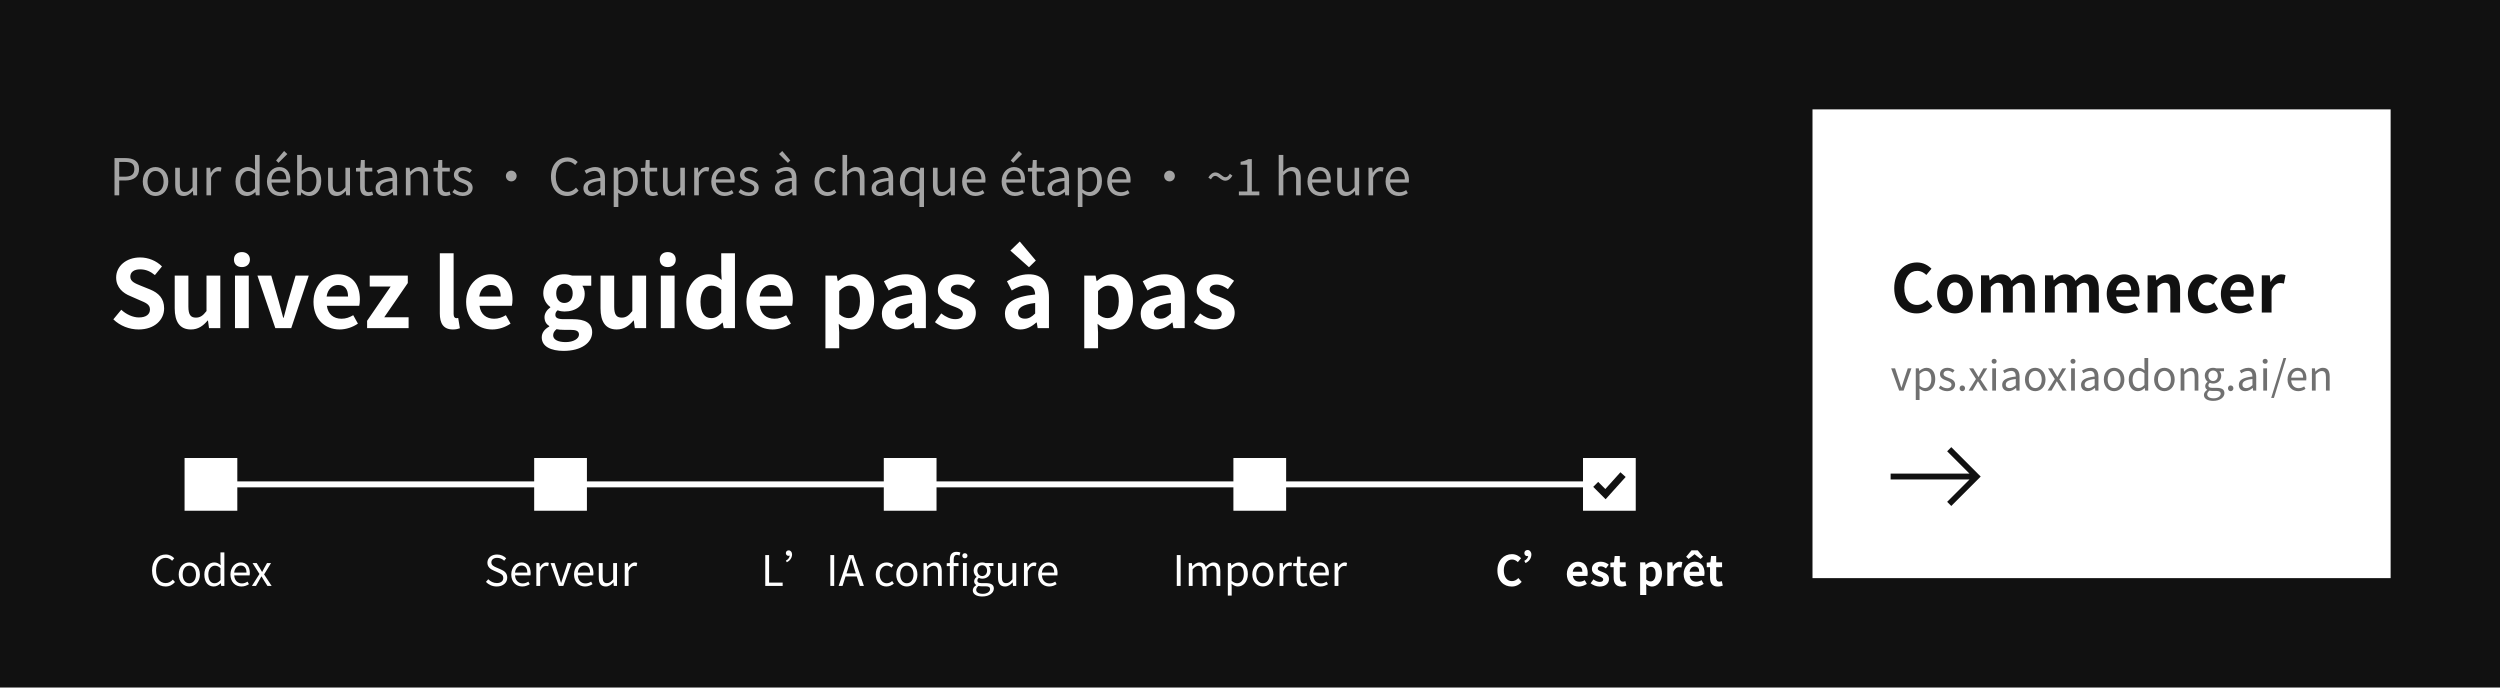
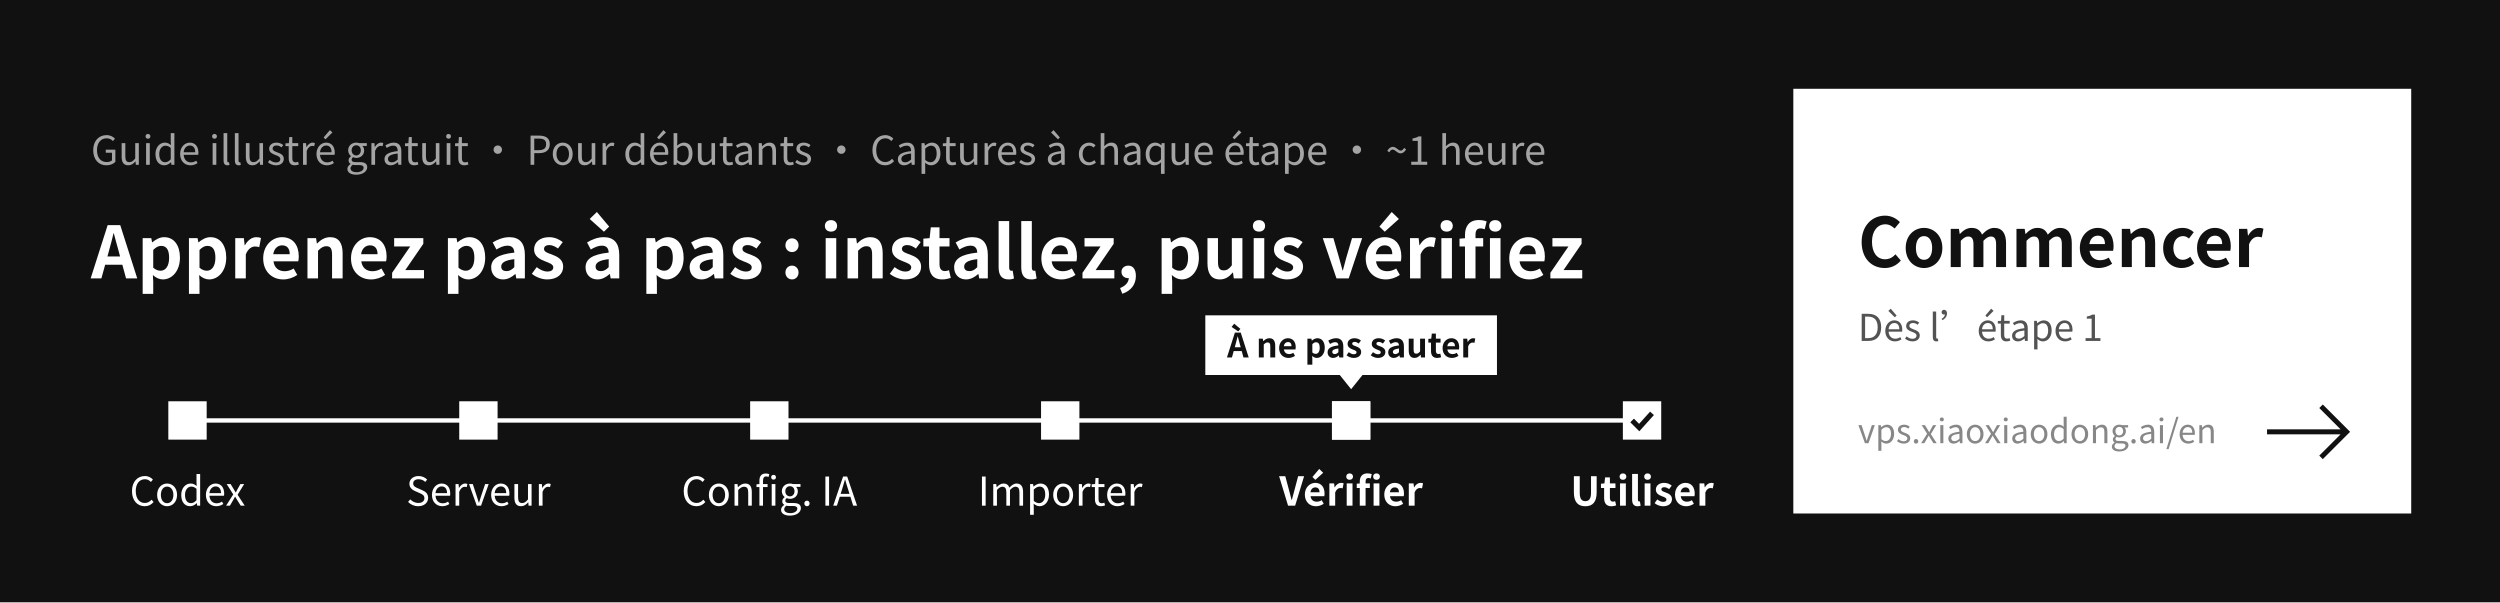
- <svg xmlns="http://www.w3.org/2000/svg" width="640" height="176" viewBox="0 0 640 176" role="img" aria-label="Suivez le guide pas à pas">
+ <svg xmlns="http://www.w3.org/2000/svg" width="880" height="212" viewBox="0 0 880 212" role="img" aria-label="Apprenez pas à pas : installez, puis vérifiez">
  <style>
- .track{stroke-dasharray:358;animation:fill 7s linear infinite}
- @keyframes fill{0%{stroke-dashoffset:358;opacity:1}62%{stroke-dashoffset:0}92%{stroke-dashoffset:0;opacity:1}100%{stroke-dashoffset:0;opacity:0}}
- .arrow{animation:nudge 1.4s ease-in-out infinite}
- @keyframes nudge{0%,100%{transform:translateX(0)}50%{transform:translateX(5px)}}
- .shine{animation:shine 7s ease-in-out infinite}
- @keyframes shine{0%,62%{transform:translateX(-80px)}76%,100%{transform:translateX(228px)}}
- .ok{animation:ok 7s ease infinite}
+ .track{stroke-dasharray:512;animation:fill 8s linear infinite}
+ @keyframes fill{0%{stroke-dashoffset:512;opacity:1}62%{stroke-dashoffset:0}92%{stroke-dashoffset:0;opacity:1}100%{stroke-dashoffset:0;opacity:0}}
+ .arrow{animation:nudge 1.2s ease-in-out infinite}
+ @keyframes nudge{0%,100%{transform:translateX(0)}50%{transform:translateX(6px)}}
+ .shine{animation:shine 8s ease-in-out infinite}
+ @keyframes shine{0%,62%{transform:translateX(-90px)}76%,100%{transform:translateX(306px)}}
+ .ring{transform-box:fill-box;transform-origin:center;animation:ring 2s ease-out infinite}
+ @keyframes ring{0%{transform:scale(1);opacity:.55}100%{transform:scale(1.09,1.12);opacity:0}}
+ .ok{animation:ok 8s ease infinite}
@keyframes ok{0%,62%{opacity:0}66%,92%{opacity:1}100%{opacity:0}}
- .n0{animation:n0 7s steps(1,end) infinite}
+ .vr{transform-box:fill-box;transform-origin:center;animation:vr 8s ease-out infinite}
+ @keyframes vr{0%,49.6%{transform:scale(1);opacity:0}50.6%{opacity:.8}63.6%,100%{transform:scale(2.6);opacity:0}}
+ .n0{animation:n0 8s steps(1,end) infinite}
@keyframes n0{0%{fill-opacity:0}0%{fill-opacity:1}92%{fill-opacity:1}100%{fill-opacity:0}}
- .l0{animation:l0 7s ease infinite}
+ .l0{animation:l0 8s ease infinite}
@keyframes l0{0%{opacity:.4}0%{opacity:.4}3%{opacity:1}92%{opacity:1}100%{opacity:.4}}
- .n1{animation:n1 7s steps(1,end) infinite}
- @keyframes n1{0%{fill-opacity:0}15.5%{fill-opacity:1}92%{fill-opacity:1}100%{fill-opacity:0}}
- .l1{animation:l1 7s ease infinite}
- @keyframes l1{0%{opacity:.4}15.4%{opacity:.4}18.5%{opacity:1}92%{opacity:1}100%{opacity:.4}}
- .n2{animation:n2 7s steps(1,end) infinite}
- @keyframes n2{0%{fill-opacity:0}31%{fill-opacity:1}92%{fill-opacity:1}100%{fill-opacity:0}}
- .l2{animation:l2 7s ease infinite}
- @keyframes l2{0%{opacity:.4}30.9%{opacity:.4}34%{opacity:1}92%{opacity:1}100%{opacity:.4}}
- .n3{animation:n3 7s steps(1,end) infinite}
- @keyframes n3{0%{fill-opacity:0}46.5%{fill-opacity:1}92%{fill-opacity:1}100%{fill-opacity:0}}
- .l3{animation:l3 7s ease infinite}
- @keyframes l3{0%{opacity:.4}46.4%{opacity:.4}49.5%{opacity:1}92%{opacity:1}100%{opacity:.4}}
- .n4{animation:n4 7s steps(1,end) infinite}
- @keyframes n4{0%{fill-opacity:0}62%{fill-opacity:1}92%{fill-opacity:1}100%{fill-opacity:0}}
- .l4{animation:l4 7s ease infinite}
- @keyframes l4{0%{opacity:.4}61.9%{opacity:.4}65%{opacity:1}92%{opacity:1}100%{opacity:.4}}
- @media (prefers-reduced-motion:reduce){*{animation:none!important}}
+ .n1{animation:n1 8s steps(1,end) infinite}
+ @keyframes n1{0%{fill-opacity:0}12.4%{fill-opacity:1}92%{fill-opacity:1}100%{fill-opacity:0}}
+ .l1{animation:l1 8s ease infinite}
+ @keyframes l1{0%{opacity:.4}12.3%{opacity:.4}15.4%{opacity:1}92%{opacity:1}100%{opacity:.4}}
+ .n2{animation:n2 8s steps(1,end) infinite}
+ @keyframes n2{0%{fill-opacity:0}24.8%{fill-opacity:1}92%{fill-opacity:1}100%{fill-opacity:0}}
+ .l2{animation:l2 8s ease infinite}
+ @keyframes l2{0%{opacity:.4}24.7%{opacity:.4}27.8%{opacity:1}92%{opacity:1}100%{opacity:.4}}
+ .n3{animation:n3 8s steps(1,end) infinite}
+ @keyframes n3{0%{fill-opacity:0}37.2%{fill-opacity:1}92%{fill-opacity:1}100%{fill-opacity:0}}
+ .l3{animation:l3 8s ease infinite}
+ @keyframes l3{0%{opacity:.4}37.1%{opacity:.4}40.2%{opacity:1}92%{opacity:1}100%{opacity:.4}}
+ .n4{animation:n4 8s steps(1,end) infinite}
+ @keyframes n4{0%{fill-opacity:0}49.6%{fill-opacity:1}92%{fill-opacity:1}100%{fill-opacity:0}}
+ .l4{animation:l4 8s ease infinite}
+ @keyframes l4{0%{opacity:.4}49.5%{opacity:.4}52.6%{opacity:1}92%{opacity:1}100%{opacity:.4}}
+ .n5{animation:n5 8s steps(1,end) infinite}
+ @keyframes n5{0%{fill-opacity:0}62%{fill-opacity:1}92%{fill-opacity:1}100%{fill-opacity:0}}
+ .l5{animation:l5 8s ease infinite}
+ @keyframes l5{0%{opacity:.4}61.9%{opacity:.4}65%{opacity:1}92%{opacity:1}100%{opacity:.4}}
+ @media (prefers-reduced-motion:reduce){*{animation:none!important}.ring,.vr{opacity:0}}
</style>
  <defs>
    <clipPath id="cc">
-       <rect x="464" y="28" width="148" height="120" />
+       <rect x="632" y="32" width="216" height="148" />
    </clipPath>
    <linearGradient id="sg" x1="0" x2="1">
      <stop offset="0" stop-color="#111111" stop-opacity="0" />
      <stop offset=".5" stop-color="#111111" stop-opacity=".1" />
      <stop offset="1" stop-color="#111111" stop-opacity="0" />
    </linearGradient>
  </defs>
-   <rect width="640" height="176" fill="#111111" />
-   <text x="28" y="50" font-family="-apple-system,BlinkMacSystemFont,'Segoe UI','PingFang SC','Hiragino Sans','Apple SD Gothic Neo','Malgun Gothic','Microsoft YaHei','Noto Sans CJK SC','Noto Sans Arabic','Noto Sans',Helvetica,Arial,sans-serif" font-size="13" font-weight="400" fill="#ffffff" fill-opacity=".62" text-anchor="start">Pour débutants · Captures à chaque étape · ~1 heure</text>
-   <text x="28" y="84" font-family="-apple-system,BlinkMacSystemFont,'Segoe UI','PingFang SC','Hiragino Sans','Apple SD Gothic Neo','Malgun Gothic','Microsoft YaHei','Noto Sans CJK SC','Noto Sans Arabic','Noto Sans',Helvetica,Arial,sans-serif" font-size="24" font-weight="700" fill="#ffffff" text-anchor="start">Suivez le guide pas à pas</text>
-   <line x1="54" y1="124" x2="412" y2="124" stroke="#ffffff" stroke-opacity=".22" stroke-width="1.5" />
-   <line class="track" x1="54" y1="124" x2="412" y2="124" stroke="#ffffff" stroke-width="1.5" />
-   <rect class="n0" x="48" y="118" width="12" height="12" fill="#ffffff" stroke="#ffffff" stroke-width="1.5" />
-   <text x="54" y="150" font-family="-apple-system,BlinkMacSystemFont,'Segoe UI','PingFang SC','Hiragino Sans','Apple SD Gothic Neo','Malgun Gothic','Microsoft YaHei','Noto Sans CJK SC','Noto Sans Arabic','Noto Sans',Helvetica,Arial,sans-serif" font-size="10.8" font-weight="500" class="l0" fill="#ffffff" text-anchor="middle">Codex</text>
-   <rect class="n1" x="137.5" y="118" width="12" height="12" fill="#ffffff" stroke="#ffffff" stroke-width="1.5" />
-   <text x="143.5" y="150" font-family="-apple-system,BlinkMacSystemFont,'Segoe UI','PingFang SC','Hiragino Sans','Apple SD Gothic Neo','Malgun Gothic','Microsoft YaHei','Noto Sans CJK SC','Noto Sans Arabic','Noto Sans',Helvetica,Arial,sans-serif" font-size="10.8" font-weight="500" class="l1" fill="#ffffff" text-anchor="middle">Serveur</text>
-   <rect class="n2" x="227" y="118" width="12" height="12" fill="#ffffff" stroke="#ffffff" stroke-width="1.5" />
-   <text x="233" y="150" font-family="-apple-system,BlinkMacSystemFont,'Segoe UI','PingFang SC','Hiragino Sans','Apple SD Gothic Neo','Malgun Gothic','Microsoft YaHei','Noto Sans CJK SC','Noto Sans Arabic','Noto Sans',Helvetica,Arial,sans-serif" font-size="10.8" font-weight="500" class="l2" fill="#ffffff" text-anchor="middle">L’IA configure</text>
-   <rect class="n3" x="316.5" y="118" width="12" height="12" fill="#ffffff" stroke="#ffffff" stroke-width="1.5" />
-   <text x="322.5" y="150" font-family="-apple-system,BlinkMacSystemFont,'Segoe UI','PingFang SC','Hiragino Sans','Apple SD Gothic Neo','Malgun Gothic','Microsoft YaHei','Noto Sans CJK SC','Noto Sans Arabic','Noto Sans',Helvetica,Arial,sans-serif" font-size="10.8" font-weight="500" class="l3" fill="#ffffff" text-anchor="middle">Importer</text>
-   <rect class="n4" x="406" y="118" width="12" height="12" fill="#ffffff" stroke="#ffffff" stroke-width="1.5" />
-   <path class="ok" d="M408.5 124l2.5 2.5 4.5-5" fill="none" stroke="#111111" stroke-width="1.8" stroke-linejoin="miter" />
-   <text x="412" y="150" font-family="-apple-system,BlinkMacSystemFont,'Segoe UI','PingFang SC','Hiragino Sans','Apple SD Gothic Neo','Malgun Gothic','Microsoft YaHei','Noto Sans CJK SC','Noto Sans Arabic','Noto Sans',Helvetica,Arial,sans-serif" font-size="10.8" font-weight="700" class="l4" fill="#ffffff" text-anchor="middle">C’est prêt</text>
-   <rect x="464" y="28" width="148" height="120" fill="#ffffff" />
+   <rect width="880" height="212" fill="#111111" />
+   <text x="32" y="58" font-family="-apple-system,BlinkMacSystemFont,'Segoe UI','PingFang SC','Hiragino Sans','Apple SD Gothic Neo','Malgun Gothic','Microsoft YaHei','Noto Sans CJK SC','Noto Sans Arabic','Noto Sans',Helvetica,Arial,sans-serif" font-size="14" font-weight="400" fill="#ffffff" fill-opacity=".62">Guide illustré gratuit · Pour débutants · Captures à chaque étape · ~1 heure</text>
+   <text x="32" y="98" font-family="-apple-system,BlinkMacSystemFont,'Segoe UI','PingFang SC','Hiragino Sans','Apple SD Gothic Neo','Malgun Gothic','Microsoft YaHei','Noto Sans CJK SC','Noto Sans Arabic','Noto Sans',Helvetica,Arial,sans-serif" font-size="25.3" font-weight="700" fill="#ffffff">Apprenez pas à pas : installez, puis vérifiez</text>
+   <line x1="66" y1="148" x2="578" y2="148" stroke="#ffffff" stroke-opacity=".22" stroke-width="1.5" />
+   <line class="track" x1="66" y1="148" x2="578" y2="148" stroke="#ffffff" stroke-width="1.5" />
+   <rect x="424.271" y="111" width="102.658" height="21" fill="#ffffff" />
+   <path d="M471.6 132l4 5 4-5z" fill="#ffffff" />
+   <text x="475.6" y="125.82" font-family="-apple-system,BlinkMacSystemFont,'Segoe UI','PingFang SC','Hiragino Sans','Apple SD Gothic Neo','Malgun Gothic','Microsoft YaHei','Noto Sans CJK SC','Noto Sans Arabic','Noto Sans',Helvetica,Arial,sans-serif" font-size="11.8" font-weight="700" fill="#111111" text-anchor="middle">À ne pas sauter</text>
+   <rect class="n0" x="60" y="142" width="12" height="12" fill="#ffffff" stroke="#ffffff" stroke-width="1.5" />
+   <text x="66" y="178" font-family="-apple-system,BlinkMacSystemFont,'Segoe UI','PingFang SC','Hiragino Sans','Apple SD Gothic Neo','Malgun Gothic','Microsoft YaHei','Noto Sans CJK SC','Noto Sans Arabic','Noto Sans',Helvetica,Arial,sans-serif" font-size="14" font-weight="500" class="l0" fill="#ffffff" text-anchor="middle">Codex</text>
+   <rect class="n1" x="162.4" y="142" width="12" height="12" fill="#ffffff" stroke="#ffffff" stroke-width="1.5" />
+   <text x="168.4" y="178" font-family="-apple-system,BlinkMacSystemFont,'Segoe UI','PingFang SC','Hiragino Sans','Apple SD Gothic Neo','Malgun Gothic','Microsoft YaHei','Noto Sans CJK SC','Noto Sans Arabic','Noto Sans',Helvetica,Arial,sans-serif" font-size="14" font-weight="500" class="l1" fill="#ffffff" text-anchor="middle">Serveur</text>
+   <rect class="n2" x="264.8" y="142" width="12" height="12" fill="#ffffff" stroke="#ffffff" stroke-width="1.5" />
+   <text x="270.8" y="178" font-family="-apple-system,BlinkMacSystemFont,'Segoe UI','PingFang SC','Hiragino Sans','Apple SD Gothic Neo','Malgun Gothic','Microsoft YaHei','Noto Sans CJK SC','Noto Sans Arabic','Noto Sans',Helvetica,Arial,sans-serif" font-size="14" font-weight="500" class="l2" fill="#ffffff" text-anchor="middle">Config. IA</text>
+   <rect class="n3" x="367.2" y="142" width="12" height="12" fill="#ffffff" stroke="#ffffff" stroke-width="1.5" />
+   <text x="373.2" y="178" font-family="-apple-system,BlinkMacSystemFont,'Segoe UI','PingFang SC','Hiragino Sans','Apple SD Gothic Neo','Malgun Gothic','Microsoft YaHei','Noto Sans CJK SC','Noto Sans Arabic','Noto Sans',Helvetica,Arial,sans-serif" font-size="14" font-weight="500" class="l3" fill="#ffffff" text-anchor="middle">Importer</text>
+   <rect class="n4" x="469.6" y="142" width="12" height="12" fill="#ffffff" stroke="#ffffff" stroke-width="1.5" />
+   <rect class="vr" x="469.6" y="142" width="12" height="12" fill="none" stroke="#ffffff" stroke-width="1.5" />
+   <text x="475.6" y="178" font-family="-apple-system,BlinkMacSystemFont,'Segoe UI','PingFang SC','Hiragino Sans','Apple SD Gothic Neo','Malgun Gothic','Microsoft YaHei','Noto Sans CJK SC','Noto Sans Arabic','Noto Sans',Helvetica,Arial,sans-serif" font-size="14" font-weight="700" class="l4" fill="#ffffff" text-anchor="middle">Vérifier</text>
+   <rect class="n5" x="572" y="142" width="12" height="12" fill="#ffffff" stroke="#ffffff" stroke-width="1.5" />
+   <path class="ok" d="M574.5 148l2.5 2.5 4.5-5" fill="none" stroke="#111111" stroke-width="1.8" stroke-linejoin="miter" />
+   <text x="578" y="178" font-family="-apple-system,BlinkMacSystemFont,'Segoe UI','PingFang SC','Hiragino Sans','Apple SD Gothic Neo','Malgun Gothic','Microsoft YaHei','Noto Sans CJK SC','Noto Sans Arabic','Noto Sans',Helvetica,Arial,sans-serif" font-size="14" font-weight="700" class="l5" fill="#ffffff" text-anchor="middle">Utiliser</text>
+   <rect class="ring" x="632" y="32" width="216" height="148" fill="none" stroke="#ffffff" stroke-width="1.5" />
+   <rect x="632" y="32" width="216" height="148" fill="#ffffff" />
  <g clip-path="url(#cc)">
-     <rect class="shine" x="404" y="28" width="60" height="120" fill="url(#sg)" />
+     <rect class="shine" x="562" y="32" width="70" height="148" fill="url(#sg)" />
  </g>
-   <text x="484" y="80" font-family="-apple-system,BlinkMacSystemFont,'Segoe UI','PingFang SC','Hiragino Sans','Apple SD Gothic Neo','Malgun Gothic','Microsoft YaHei','Noto Sans CJK SC','Noto Sans Arabic','Noto Sans',Helvetica,Arial,sans-serif" font-size="17" font-weight="700" fill="#111111" text-anchor="start">Commencer</text>
-   <text x="484" y="100" font-family="-apple-system,BlinkMacSystemFont,'Segoe UI','PingFang SC','Hiragino Sans','Apple SD Gothic Neo','Malgun Gothic','Microsoft YaHei','Noto Sans CJK SC','Noto Sans Arabic','Noto Sans',Helvetica,Arial,sans-serif" font-size="10.5" font-weight="400" fill="#111111" fill-opacity=".6" text-anchor="start" direction="ltr" unicode-bidi="embed">vps.xiaoxiaodong.ai/en</text>
+   <text x="654" y="94" font-family="-apple-system,BlinkMacSystemFont,'Segoe UI','PingFang SC','Hiragino Sans','Apple SD Gothic Neo','Malgun Gothic','Microsoft YaHei','Noto Sans CJK SC','Noto Sans Arabic','Noto Sans',Helvetica,Arial,sans-serif" font-size="24" font-weight="700" fill="#111111">Commencer</text>
+   <text x="654" y="120" font-family="-apple-system,BlinkMacSystemFont,'Segoe UI','PingFang SC','Hiragino Sans','Apple SD Gothic Neo','Malgun Gothic','Microsoft YaHei','Noto Sans CJK SC','Noto Sans Arabic','Noto Sans',Helvetica,Arial,sans-serif" font-size="13" font-weight="400" fill="#111111" fill-opacity=".72">Dès l’étape 1</text>
+   <text x="654" y="156" font-family="-apple-system,BlinkMacSystemFont,'Segoe UI','PingFang SC','Hiragino Sans','Apple SD Gothic Neo','Malgun Gothic','Microsoft YaHei','Noto Sans CJK SC','Noto Sans Arabic','Noto Sans',Helvetica,Arial,sans-serif" font-size="11.7" font-weight="400" fill="#111111" fill-opacity=".5" text-anchor="start" direction="ltr" unicode-bidi="embed">vps.xiaoxiaodong.ai/en</text>
  <g class="arrow">
-     <path d="M484 122h22M499 115l7 7-7 7" fill="none" stroke="#111111" stroke-width="1.5" stroke-linejoin="miter" />
+     <path d="M798 152h28M817 143l9 9-9 9" fill="none" stroke="#111111" stroke-width="1.75" stroke-linejoin="miter" />
  </g>
</svg>
